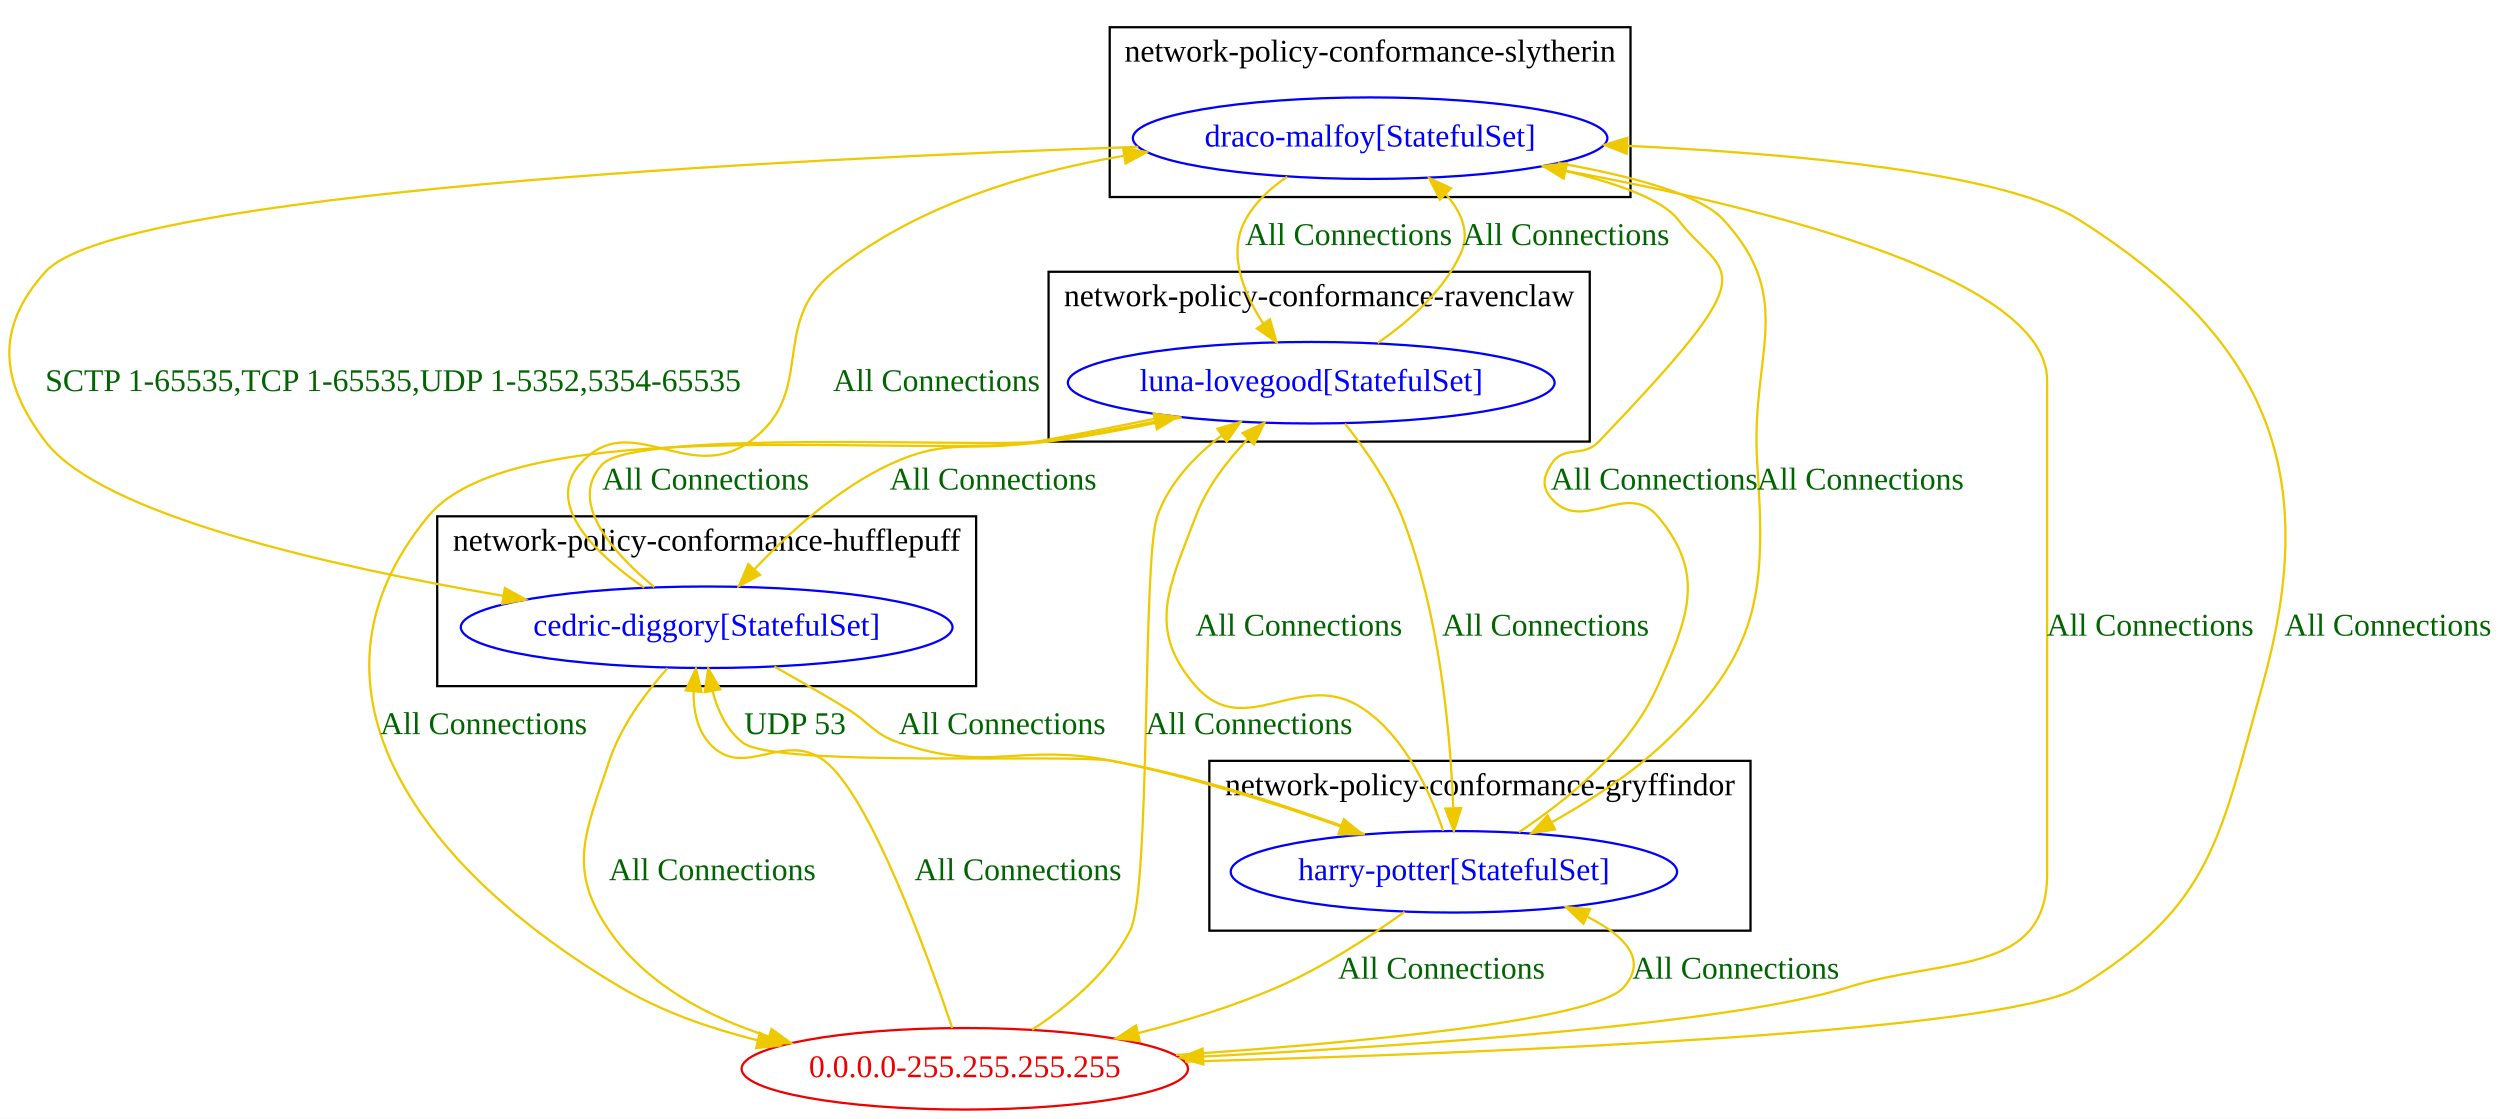
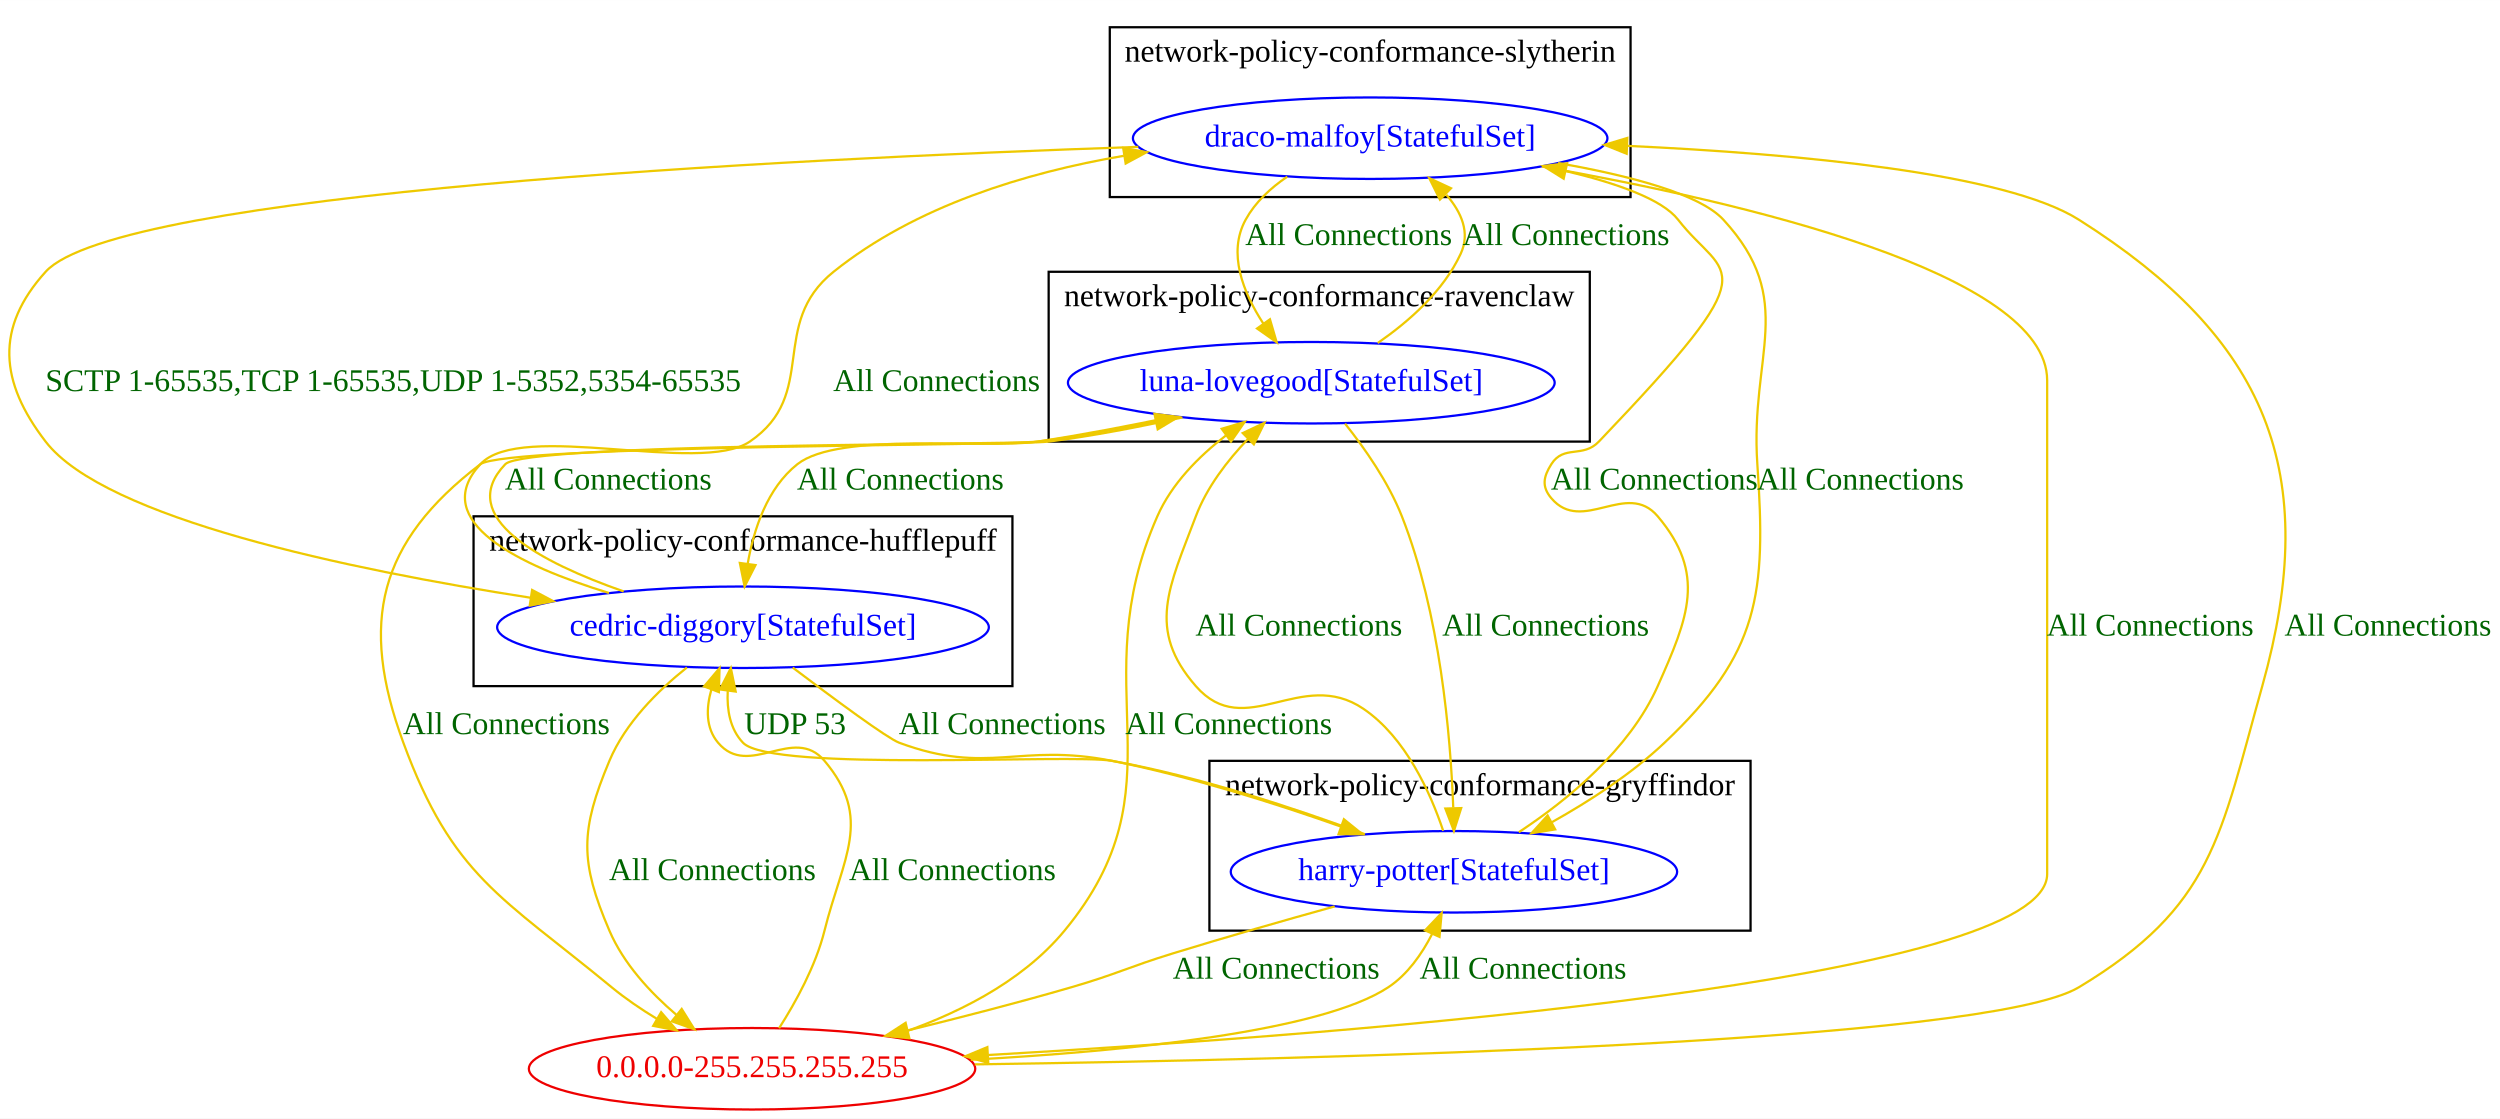
- <svg xmlns="http://www.w3.org/2000/svg" width="1104pt" height="494pt" viewBox="0.00 0.00 1104.09 494.00">
+ <svg xmlns="http://www.w3.org/2000/svg" width="1104pt" height="494pt" viewBox="0.00 0.00 1104.15 494.00">
  <g id="graph0" class="graph" transform="scale(1 1) rotate(0) translate(4 490)">
-     <polygon fill="white" stroke="transparent" points="-4,4 -4,-490 1100.09,-490 1100.09,4 -4,4" />
-     <g id="clust4" class="cluster">
-       <polygon fill="none" stroke="black" points="486.09,-403 486.09,-478 716.09,-478 716.09,-403 486.09,-403" />
-       <text text-anchor="middle" x="601.09" y="-462.8" font-family="Times New Roman,serif" font-size="14.00">network-policy-conformance-slytherin</text>
+     <polygon fill="white" stroke="transparent" points="-4,4 -4,-490 1100.15,-490 1100.15,4 -4,4" />
+     <g id="clust2" class="cluster">
+       <polygon fill="none" stroke="black" points="205.15,-187 205.15,-262 443.15,-262 443.15,-187 205.15,-187" />
+       <text text-anchor="middle" x="324.15" y="-246.8" font-family="Times New Roman,serif" font-size="14.00">network-policy-conformance-hufflepuff</text>
    </g>
    <g id="clust3" class="cluster">
-       <polygon fill="none" stroke="black" points="459.09,-295 459.09,-370 698.09,-370 698.09,-295 459.09,-295" />
-       <text text-anchor="middle" x="578.59" y="-354.8" font-family="Times New Roman,serif" font-size="14.00">network-policy-conformance-ravenclaw</text>
+       <polygon fill="none" stroke="black" points="459.15,-295 459.15,-370 698.15,-370 698.15,-295 459.15,-295" />
+       <text text-anchor="middle" x="578.65" y="-354.8" font-family="Times New Roman,serif" font-size="14.00">network-policy-conformance-ravenclaw</text>
+     </g>
+     <g id="clust4" class="cluster">
+       <polygon fill="none" stroke="black" points="486.15,-403 486.15,-478 716.15,-478 716.15,-403 486.15,-403" />
+       <text text-anchor="middle" x="601.15" y="-462.8" font-family="Times New Roman,serif" font-size="14.00">network-policy-conformance-slytherin</text>
    </g>
    <g id="clust1" class="cluster">
-       <polygon fill="none" stroke="black" points="530.09,-79 530.09,-154 769.09,-154 769.09,-79 530.09,-79" />
-       <text text-anchor="middle" x="649.59" y="-138.8" font-family="Times New Roman,serif" font-size="14.00">network-policy-conformance-gryffindor</text>
-     </g>
-     <g id="clust2" class="cluster">
-       <polygon fill="none" stroke="black" points="189.09,-187 189.09,-262 427.09,-262 427.09,-187 189.09,-187" />
-       <text text-anchor="middle" x="308.09" y="-246.8" font-family="Times New Roman,serif" font-size="14.00">network-policy-conformance-hufflepuff</text>
+       <polygon fill="none" stroke="black" points="530.15,-79 530.15,-154 769.15,-154 769.15,-79 530.15,-79" />
+       <text text-anchor="middle" x="649.65" y="-138.8" font-family="Times New Roman,serif" font-size="14.00">network-policy-conformance-gryffindor</text>
    </g>
    <g id="node1" class="node">
-       <ellipse fill="none" stroke="blue" cx="638.09" cy="-105" rx="98.58" ry="18" />
-       <text text-anchor="middle" x="638.09" y="-101.3" font-family="Times New Roman,serif" font-size="14.00" fill="blue">harry-potter[StatefulSet]</text>
+       <ellipse fill="none" stroke="blue" cx="638.15" cy="-105" rx="98.58" ry="18" />
+       <text text-anchor="middle" x="638.15" y="-101.3" font-family="Times New Roman,serif" font-size="14.00" fill="blue">harry-potter[StatefulSet]</text>
    </g>
    <g id="node2" class="node">
-       <ellipse fill="none" stroke="blue" cx="308.09" cy="-213" rx="108.58" ry="18" />
-       <text text-anchor="middle" x="308.09" y="-209.3" font-family="Times New Roman,serif" font-size="14.00" fill="blue">cedric-diggory[StatefulSet]</text>
+       <ellipse fill="none" stroke="blue" cx="324.15" cy="-213" rx="108.58" ry="18" />
+       <text text-anchor="middle" x="324.15" y="-209.3" font-family="Times New Roman,serif" font-size="14.00" fill="blue">cedric-diggory[StatefulSet]</text>
    </g>
    <g id="edge6" class="edge">
-       <path fill="none" stroke="#eec900" d="M598.75,-121.6C568.68,-132.76 525.94,-146.99 487.09,-154 469.25,-157.22 338.47,-150.95 324.09,-162 316.93,-167.51 312.91,-176.25 310.68,-184.9" />
-       <polygon fill="#eec900" stroke="#eec900" points="307.23,-184.33 308.8,-194.81 314.1,-185.63 307.23,-184.33" />
-       <text text-anchor="middle" x="347.09" y="-165.8" font-family="Times New Roman,serif" font-size="14.00" fill="darkgreen">UDP 53</text>
+       <path fill="none" stroke="#eec900" d="M598.8,-121.6C568.74,-132.76 526,-146.99 487.15,-154 469.31,-157.22 336.65,-148.87 324.15,-162 318.43,-168.01 316.98,-176.51 317.41,-184.8" />
+       <polygon fill="#eec900" stroke="#eec900" points="313.98,-185.53 318.78,-194.98 320.92,-184.6 313.98,-185.53" />
+       <text text-anchor="middle" x="347.15" y="-165.8" font-family="Times New Roman,serif" font-size="14.00" fill="darkgreen">UDP 53</text>
    </g>
    <g id="node3" class="node">
-       <ellipse fill="none" stroke="blue" cx="575.09" cy="-321" rx="107.48" ry="18" />
-       <text text-anchor="middle" x="575.09" y="-317.3" font-family="Times New Roman,serif" font-size="14.00" fill="blue">luna-lovegood[StatefulSet]</text>
+       <ellipse fill="none" stroke="blue" cx="575.15" cy="-321" rx="107.48" ry="18" />
+       <text text-anchor="middle" x="575.15" y="-317.3" font-family="Times New Roman,serif" font-size="14.00" fill="blue">luna-lovegood[StatefulSet]</text>
    </g>
    <g id="edge7" class="edge">
-       <path fill="none" stroke="#eec900" d="M633.34,-123.1C627.77,-139.74 616.83,-164.29 598.09,-177 570.63,-195.63 545.93,-162.01 524.09,-187 502.16,-212.1 512.33,-230.81 524.09,-262 528.91,-274.77 537.96,-286.56 547.11,-296.12" />
-       <polygon fill="#eec900" stroke="#eec900" points="544.82,-298.77 554.4,-303.29 549.73,-293.78 544.82,-298.77" />
-       <text text-anchor="middle" x="569.59" y="-209.3" font-family="Times New Roman,serif" font-size="14.00" fill="darkgreen">All Connections</text>
+       <path fill="none" stroke="#eec900" d="M633.4,-123.1C627.83,-139.74 616.88,-164.29 598.15,-177 570.69,-195.63 545.99,-162.01 524.15,-187 502.22,-212.1 512.39,-230.81 524.15,-262 528.97,-274.77 538.02,-286.56 547.17,-296.12" />
+       <polygon fill="#eec900" stroke="#eec900" points="544.87,-298.77 554.46,-303.29 549.78,-293.78 544.87,-298.77" />
+       <text text-anchor="middle" x="569.65" y="-209.3" font-family="Times New Roman,serif" font-size="14.00" fill="darkgreen">All Connections</text>
    </g>
    <g id="node4" class="node">
-       <ellipse fill="none" stroke="blue" cx="601.09" cy="-429" rx="104.78" ry="18" />
-       <text text-anchor="middle" x="601.09" y="-425.3" font-family="Times New Roman,serif" font-size="14.00" fill="blue">draco-malfoy[StatefulSet]</text>
+       <ellipse fill="none" stroke="blue" cx="601.15" cy="-429" rx="104.78" ry="18" />
+       <text text-anchor="middle" x="601.15" y="-425.3" font-family="Times New Roman,serif" font-size="14.00" fill="blue">draco-malfoy[StatefulSet]</text>
    </g>
    <g id="edge8" class="edge">
-       <path fill="none" stroke="#eec900" d="M666.75,-122.48C688.09,-136.56 715.61,-158.96 728.09,-187 741.66,-217.45 749.6,-236.53 728.09,-262 714.43,-278.19 694.76,-253.81 681.09,-270 676.79,-275.09 677.54,-279.36 681.09,-285 686.61,-293.74 694.95,-287.53 702.09,-295 779.21,-375.7 758.14,-365.85 737.09,-393 730.1,-402.02 710.03,-409.12 687.39,-414.51" />
-       <polygon fill="#eec900" stroke="#eec900" points="686.55,-411.11 677.56,-416.71 688.08,-417.94 686.55,-411.11" />
-       <text text-anchor="middle" x="726.59" y="-273.8" font-family="Times New Roman,serif" font-size="14.00" fill="darkgreen">All Connections</text>
+       <path fill="none" stroke="#eec900" d="M666.8,-122.48C688.15,-136.56 715.66,-158.96 728.15,-187 741.71,-217.45 749.65,-236.53 728.15,-262 714.48,-278.19 694.82,-253.81 681.15,-270 676.85,-275.09 677.59,-279.36 681.15,-285 686.67,-293.74 695.01,-287.53 702.15,-295 779.27,-375.7 758.19,-365.85 737.15,-393 730.16,-402.02 710.09,-409.12 687.44,-414.51" />
+       <polygon fill="#eec900" stroke="#eec900" points="686.61,-411.11 677.61,-416.71 688.14,-417.94 686.61,-411.11" />
+       <text text-anchor="middle" x="726.65" y="-273.8" font-family="Times New Roman,serif" font-size="14.00" fill="darkgreen">All Connections</text>
    </g>
    <g id="node5" class="node">
-       <ellipse fill="none" stroke="#ee0000" cx="422.09" cy="-18" rx="98.58" ry="18" />
-       <text text-anchor="middle" x="422.09" y="-14.3" font-family="Times New Roman,serif" font-size="14.00" fill="#ee0000">0.0.0.0-255.255.255.255</text>
+       <ellipse fill="none" stroke="#ee0000" cx="328.15" cy="-18" rx="98.58" ry="18" />
+       <text text-anchor="middle" x="328.15" y="-14.3" font-family="Times New Roman,serif" font-size="14.00" fill="#ee0000">0.0.0.0-255.255.255.255</text>
    </g>
    <g id="edge5" class="edge">
-       <path fill="none" stroke="#eec900" d="M616.31,-87.32C601.23,-76.47 580.31,-62.77 560.09,-54 540.8,-45.63 519.09,-38.96 498.7,-33.78" />
-       <polygon fill="#eec900" stroke="#eec900" points="499.36,-30.34 488.81,-31.36 497.69,-37.14 499.36,-30.34" />
-       <text text-anchor="middle" x="632.59" y="-57.8" font-family="Times New Roman,serif" font-size="14.00" fill="darkgreen">All Connections</text>
+       <path fill="none" stroke="#eec900" d="M585.5,-89.72C563.39,-83.58 537.45,-76.17 514.15,-69 494,-62.8 489.4,-59.88 469.15,-54 445.84,-47.23 420.12,-40.61 397.1,-34.97" />
+       <polygon fill="#eec900" stroke="#eec900" points="397.62,-31.49 387.08,-32.54 395.97,-38.3 397.62,-31.49" />
+       <text text-anchor="middle" x="559.65" y="-57.8" font-family="Times New Roman,serif" font-size="14.00" fill="darkgreen">All Connections</text>
    </g>
    <g id="edge10" class="edge">
-       <path fill="none" stroke="#eec900" d="M337.96,-195.65C348.23,-189.89 359.74,-183.29 370.09,-177 380.53,-170.66 381.55,-165.97 393.09,-162 432.74,-148.36 445.97,-162.18 487.09,-154 521.51,-147.15 559.13,-135.21 588.21,-124.95" />
-       <polygon fill="#eec900" stroke="#eec900" points="589.49,-128.21 597.72,-121.54 587.13,-121.62 589.49,-128.21" />
-       <text text-anchor="middle" x="438.59" y="-165.8" font-family="Times New Roman,serif" font-size="14.00" fill="darkgreen">All Connections</text>
+       <path fill="none" stroke="#eec900" d="M346.1,-195.19C364.24,-181.45 387.85,-163.97 393.15,-162 432.45,-147.39 446.03,-162.18 487.15,-154 521.57,-147.15 559.19,-135.21 588.26,-124.95" />
+       <polygon fill="#eec900" stroke="#eec900" points="589.54,-128.21 597.78,-121.54 587.18,-121.62 589.54,-128.21" />
+       <text text-anchor="middle" x="438.65" y="-165.8" font-family="Times New Roman,serif" font-size="14.00" fill="darkgreen">All Connections</text>
    </g>
    <g id="edge11" class="edge">
-       <path fill="none" stroke="#eec900" d="M284.95,-230.72C266.59,-245.94 246.42,-268.49 262.09,-285 276.8,-300.49 432.91,-292.28 454.09,-295 471.08,-297.18 489.24,-300.44 506.19,-303.88" />
-       <polygon fill="#eec900" stroke="#eec900" points="505.5,-307.31 516.01,-305.92 506.93,-300.46 505.5,-307.31" />
-       <text text-anchor="middle" x="307.59" y="-273.8" font-family="Times New Roman,serif" font-size="14.00" fill="darkgreen">All Connections</text>
+       <path fill="none" stroke="#eec900" d="M271.45,-228.82C234.97,-241.57 196.69,-261.57 219.15,-285 228.19,-294.43 441.18,-293.39 454.15,-295 471.23,-297.11 489.5,-300.36 506.52,-303.82" />
+       <polygon fill="#eec900" stroke="#eec900" points="505.88,-307.26 516.38,-305.87 507.31,-300.41 505.88,-307.26" />
+       <text text-anchor="middle" x="264.65" y="-273.8" font-family="Times New Roman,serif" font-size="14.00" fill="darkgreen">All Connections</text>
    </g>
    <g id="edge12" class="edge">
-       <path fill="none" stroke="#eec900" d="M280.51,-230.46C259.37,-245.1 236.27,-266.93 252.09,-285 274.25,-310.3 299.77,-275.39 327.09,-295 357.29,-316.67 335.11,-346.74 364.09,-370 400.19,-398.96 448.63,-413.77 492.31,-421.23" />
-       <polygon fill="#eec900" stroke="#eec900" points="492,-424.72 502.43,-422.84 493.1,-417.81 492,-424.72" />
-       <text text-anchor="middle" x="409.59" y="-317.3" font-family="Times New Roman,serif" font-size="14.00" fill="darkgreen">All Connections</text>
+       <path fill="none" stroke="#eec900" d="M264.97,-228.13C225.55,-240.23 184.9,-259.71 208.15,-285 226.11,-304.53 305.22,-280.06 327.15,-295 357.87,-315.93 335.16,-346.74 364.15,-370 400.24,-398.96 448.69,-413.77 492.37,-421.23" />
+       <polygon fill="#eec900" stroke="#eec900" points="492.06,-424.72 502.48,-422.84 493.16,-417.81 492.06,-424.72" />
+       <text text-anchor="middle" x="409.65" y="-317.3" font-family="Times New Roman,serif" font-size="14.00" fill="darkgreen">All Connections</text>
    </g>
    <g id="edge9" class="edge">
-       <path fill="none" stroke="#eec900" d="M290.81,-194.92C281.21,-184.19 270.21,-169.47 265.09,-154 254.64,-122.35 246.19,-106.46 265.09,-79 281.38,-55.35 308.34,-41.01 335.37,-32.33" />
-       <polygon fill="#eec900" stroke="#eec900" points="336.72,-35.58 345.31,-29.38 334.73,-28.87 336.72,-35.58" />
-       <text text-anchor="middle" x="310.59" y="-101.3" font-family="Times New Roman,serif" font-size="14.00" fill="darkgreen">All Connections</text>
+       <path fill="none" stroke="#eec900" d="M299.37,-195.23C286.55,-185 272.15,-170.69 265.15,-154 252.26,-123.26 252.02,-109.64 265.15,-79 271.39,-64.45 283.08,-51.76 294.71,-41.84" />
+       <polygon fill="#eec900" stroke="#eec900" points="297.08,-44.42 302.69,-35.43 292.7,-38.96 297.08,-44.42" />
+       <text text-anchor="middle" x="310.65" y="-101.3" font-family="Times New Roman,serif" font-size="14.00" fill="darkgreen">All Connections</text>
    </g>
    <g id="edge14" class="edge">
-       <path fill="none" stroke="#eec900" d="M589.99,-302.93C598.73,-291.97 609.18,-277.02 615.09,-262 631.96,-219.16 636.59,-165.28 637.79,-133.36" />
-       <polygon fill="#eec900" stroke="#eec900" points="641.29,-133.13 638.08,-123.04 634.3,-132.93 641.29,-133.13" />
-       <text text-anchor="middle" x="678.59" y="-209.3" font-family="Times New Roman,serif" font-size="14.00" fill="darkgreen">All Connections</text>
+       <path fill="none" stroke="#eec900" d="M590.05,-302.93C598.79,-291.97 609.24,-277.02 615.15,-262 632.02,-219.16 636.65,-165.28 637.84,-133.36" />
+       <polygon fill="#eec900" stroke="#eec900" points="641.35,-133.13 638.14,-123.04 634.35,-132.93 641.35,-133.13" />
+       <text text-anchor="middle" x="678.65" y="-209.3" font-family="Times New Roman,serif" font-size="14.00" fill="darkgreen">All Connections</text>
    </g>
    <g id="edge15" class="edge">
-       <path fill="none" stroke="#eec900" d="M512.1,-306.35C493.46,-302.48 472.99,-298.4 454.09,-295 425.33,-289.82 415.59,-297.35 389.09,-285 365.79,-274.14 344.15,-254.46 329.11,-238.57" />
-       <polygon fill="#eec900" stroke="#eec900" points="331.62,-236.13 322.28,-231.13 326.47,-240.87 331.62,-236.13" />
-       <text text-anchor="middle" x="434.59" y="-273.8" font-family="Times New Roman,serif" font-size="14.00" fill="darkgreen">All Connections</text>
+       <path fill="none" stroke="#eec900" d="M514.45,-306.1C495.24,-302.07 473.88,-297.96 454.15,-295 430.75,-291.49 366.7,-299.68 348.15,-285 334.89,-274.5 328.9,-256.36 326.23,-241.04" />
+       <polygon fill="#eec900" stroke="#eec900" points="329.68,-240.45 324.86,-231.01 322.75,-241.4 329.68,-240.45" />
+       <text text-anchor="middle" x="393.65" y="-273.8" font-family="Times New Roman,serif" font-size="14.00" fill="darkgreen">All Connections</text>
    </g>
    <g id="edge16" class="edge">
-       <path fill="none" stroke="#eec900" d="M604.43,-338.53C618.29,-348.09 633.46,-361.5 641.09,-378 645.37,-387.23 641.48,-396.25 634.71,-404.03" />
-       <polygon fill="#eec900" stroke="#eec900" points="631.91,-401.88 627.18,-411.36 636.79,-406.89 631.91,-401.88" />
-       <text text-anchor="middle" x="687.59" y="-381.8" font-family="Times New Roman,serif" font-size="14.00" fill="darkgreen">All Connections</text>
+       <path fill="none" stroke="#eec900" d="M604.48,-338.53C618.35,-348.09 633.51,-361.5 641.15,-378 645.42,-387.23 641.53,-396.25 634.77,-404.03" />
+       <polygon fill="#eec900" stroke="#eec900" points="631.96,-401.88 627.24,-411.36 636.85,-406.89 631.96,-401.88" />
+       <text text-anchor="middle" x="687.65" y="-381.8" font-family="Times New Roman,serif" font-size="14.00" fill="darkgreen">All Connections</text>
    </g>
    <g id="edge13" class="edge">
-       <path fill="none" stroke="#eec900" d="M517.89,-305.72C499.26,-301.6 478.4,-297.53 459.09,-295 398.29,-287.03 224.14,-309.29 185.09,-262 121.51,-184.99 184.06,-104.71 270.09,-54 288.42,-43.2 309.81,-35.73 330.66,-30.56" />
-       <polygon fill="#eec900" stroke="#eec900" points="331.56,-33.95 340.52,-28.28 329.98,-27.13 331.56,-33.95" />
-       <text text-anchor="middle" x="209.59" y="-165.8" font-family="Times New Roman,serif" font-size="14.00" fill="darkgreen">All Connections</text>
+       <path fill="none" stroke="#eec900" d="M518.26,-305.69C499.55,-301.54 478.57,-297.46 459.15,-295 445.31,-293.25 219.24,-293.48 208.15,-285 163.1,-250.55 154.55,-215.22 174.15,-162 195.94,-102.83 217.5,-94.12 266.15,-54 272.25,-48.97 279.18,-44.27 286.13,-40.04" />
+       <polygon fill="#eec900" stroke="#eec900" points="288,-43 294.9,-34.96 284.49,-36.95 288,-43" />
+       <text text-anchor="middle" x="219.65" y="-165.8" font-family="Times New Roman,serif" font-size="14.00" fill="darkgreen">All Connections</text>
    </g>
    <g id="edge18" class="edge">
-       <path fill="none" stroke="#eec900" d="M684.08,-418.02C715.67,-412.49 746.61,-404.38 757.09,-393 789.92,-357.35 768.75,-333.35 772.09,-285 776.07,-227.51 772.95,-201.61 731.09,-162 716.54,-148.23 698.04,-136.24 681.37,-126.92" />
-       <polygon fill="#eec900" stroke="#eec900" points="682.8,-123.72 672.34,-122.03 679.47,-129.87 682.8,-123.72" />
-       <text text-anchor="middle" x="817.59" y="-273.8" font-family="Times New Roman,serif" font-size="14.00" fill="darkgreen">All Connections</text>
+       <path fill="none" stroke="#eec900" d="M684.13,-418.02C715.73,-412.49 746.67,-404.38 757.15,-393 789.97,-357.35 768.81,-333.35 772.15,-285 776.12,-227.51 773.01,-201.61 731.15,-162 716.6,-148.23 698.09,-136.24 681.43,-126.92" />
+       <polygon fill="#eec900" stroke="#eec900" points="682.86,-123.72 672.4,-122.03 679.52,-129.87 682.86,-123.72" />
+       <text text-anchor="middle" x="817.65" y="-273.8" font-family="Times New Roman,serif" font-size="14.00" fill="darkgreen">All Connections</text>
    </g>
    <g id="edge19" class="edge">
-       <path fill="none" stroke="#eec900" d="M498.7,-425.17C339.57,-419.72 47.8,-405.01 16.09,-370 -6.28,-345.29 -4.08,-321.53 16.09,-295 40.66,-262.69 141.72,-239.9 218.12,-226.89" />
-       <polygon fill="#eec900" stroke="#eec900" points="218.97,-230.3 228.25,-225.2 217.81,-223.39 218.97,-230.3" />
-       <text text-anchor="middle" x="169.59" y="-317.3" font-family="Times New Roman,serif" font-size="14.00" fill="darkgreen">SCTP 1-65535,TCP 1-65535,UDP 1-5352,5354-65535</text>
+       <path fill="none" stroke="#eec900" d="M498.75,-425.17C339.63,-419.72 47.86,-405.01 16.15,-370 -6.23,-345.29 -4.2,-321.4 16.15,-295 42.29,-261.09 149.53,-238.57 230.18,-226.06" />
+       <polygon fill="#eec900" stroke="#eec900" points="231.01,-229.47 240.37,-224.51 229.96,-222.55 231.01,-229.47" />
+       <text text-anchor="middle" x="169.65" y="-317.3" font-family="Times New Roman,serif" font-size="14.00" fill="darkgreen">SCTP 1-65535,TCP 1-65535,UDP 1-5352,5354-65535</text>
    </g>
    <g id="edge20" class="edge">
-       <path fill="none" stroke="#eec900" d="M564.46,-411.99C557.11,-407.01 550.34,-400.74 546.09,-393 538.03,-378.31 544.91,-360.9 553.98,-347" />
-       <polygon fill="#eec900" stroke="#eec900" points="556.84,-349.02 559.8,-338.85 551.14,-344.95 556.84,-349.02" />
-       <text text-anchor="middle" x="591.59" y="-381.8" font-family="Times New Roman,serif" font-size="14.00" fill="darkgreen">All Connections</text>
+       <path fill="none" stroke="#eec900" d="M564.52,-411.99C557.16,-407.01 550.4,-400.74 546.15,-393 538.09,-378.31 544.96,-360.9 554.04,-347" />
+       <polygon fill="#eec900" stroke="#eec900" points="556.89,-349.02 559.86,-338.85 551.2,-344.95 556.89,-349.02" />
+       <text text-anchor="middle" x="591.65" y="-381.8" font-family="Times New Roman,serif" font-size="14.00" fill="darkgreen">All Connections</text>
    </g>
    <g id="edge17" class="edge">
-       <path fill="none" stroke="#eec900" d="M676.93,-416.48C765.51,-400.84 900.09,-369.3 900.09,-322 900.09,-322 900.09,-322 900.09,-104 900.09,-59.02 855.03,-67.43 812.09,-54 760.87,-37.98 624.45,-28.41 527.42,-23.42" />
-       <polygon fill="#eec900" stroke="#eec900" points="527.44,-19.92 517.28,-22.91 527.09,-26.91 527.44,-19.92" />
-       <text text-anchor="middle" x="945.59" y="-209.3" font-family="Times New Roman,serif" font-size="14.00" fill="darkgreen">All Connections</text>
+       <path fill="none" stroke="#eec900" d="M676.99,-416.48C765.57,-400.84 900.15,-369.3 900.15,-322 900.15,-322 900.15,-322 900.15,-104 900.15,-57.26 597.46,-33.54 432.46,-24.08" />
+       <polygon fill="#eec900" stroke="#eec900" points="432.47,-20.58 422.28,-23.51 432.07,-27.57 432.47,-20.58" />
+       <text text-anchor="middle" x="945.65" y="-209.3" font-family="Times New Roman,serif" font-size="14.00" fill="darkgreen">All Connections</text>
    </g>
    <g id="edge1" class="edge">
-       <path fill="none" stroke="#eec900" d="M515.36,-24.1C595.42,-29.47 699.97,-39.2 713.09,-54 723.96,-66.25 713.42,-76.84 697.15,-85.08" />
-       <polygon fill="#eec900" stroke="#eec900" points="695.28,-82.08 687.62,-89.41 698.17,-88.46 695.28,-82.08" />
-       <text text-anchor="middle" x="762.59" y="-57.8" font-family="Times New Roman,serif" font-size="14.00" fill="darkgreen">All Connections</text>
+       <path fill="none" stroke="#eec900" d="M424.78,-21.98C493.82,-25.77 579.53,-34.4 609.15,-54 617.63,-59.61 623.94,-68.62 628.47,-77.45" />
+       <polygon fill="#eec900" stroke="#eec900" points="625.39,-79.13 632.71,-86.79 631.77,-76.24 625.39,-79.13" />
+       <text text-anchor="middle" x="668.65" y="-57.8" font-family="Times New Roman,serif" font-size="14.00" fill="darkgreen">All Connections</text>
    </g>
    <g id="edge2" class="edge">
-       <path fill="none" stroke="#eec900" d="M416.54,-36.01C405.49,-68.8 380.09,-138.86 360.09,-154 341.8,-167.85 324.18,-144.71 309.09,-162 303.72,-168.16 302.16,-176.56 302.34,-184.72" />
-       <polygon fill="#eec900" stroke="#eec900" points="298.87,-185.13 303.35,-194.73 305.83,-184.43 298.87,-185.13" />
-       <text text-anchor="middle" x="445.59" y="-101.3" font-family="Times New Roman,serif" font-size="14.00" fill="darkgreen">All Connections</text>
+       <path fill="none" stroke="#eec900" d="M340.09,-35.92C347.47,-47.46 356.26,-63.42 360.15,-79 368.23,-111.34 381.65,-128.53 360.15,-154 346.48,-170.19 326.82,-145.81 313.15,-162 307.63,-168.54 307.82,-177.24 310.2,-185.54" />
+       <polygon fill="#eec900" stroke="#eec900" points="306.96,-186.87 313.8,-194.96 313.5,-184.37 306.96,-186.87" />
+       <text text-anchor="middle" x="416.65" y="-101.3" font-family="Times New Roman,serif" font-size="14.00" fill="darkgreen">All Connections</text>
    </g>
    <g id="edge3" class="edge">
-       <path fill="none" stroke="#eec900" d="M451.78,-35.23C467.54,-45.55 485.58,-60.46 495.09,-79 504.4,-97.13 500.36,-242.77 507.09,-262 512.18,-276.52 523.52,-288.49 535.51,-297.71" />
-       <polygon fill="#eec900" stroke="#eec900" points="533.67,-300.7 543.85,-303.65 537.73,-295 533.67,-300.7" />
-       <text text-anchor="middle" x="547.59" y="-165.8" font-family="Times New Roman,serif" font-size="14.00" fill="darkgreen">All Connections</text>
+       <path fill="none" stroke="#eec900" d="M389.51,-32.25C416.7,-41.13 446.85,-55.64 466.15,-79 519.24,-143.25 473.61,-185.7 507.15,-262 513.44,-276.31 525.31,-288.34 537.4,-297.67" />
+       <polygon fill="#eec900" stroke="#eec900" points="535.58,-300.67 545.73,-303.69 539.68,-295 535.58,-300.67" />
+       <text text-anchor="middle" x="538.65" y="-165.8" font-family="Times New Roman,serif" font-size="14.00" fill="darkgreen">All Connections</text>
    </g>
    <g id="edge4" class="edge">
-       <path fill="none" stroke="#eec900" d="M519.41,-21.17C653.23,-24.86 881.33,-34.03 914.09,-54 973.19,-90.02 976.4,-120.36 995.09,-187 1021.67,-281.72 997.23,-340.39 914.09,-393 881.59,-413.57 790.29,-422.1 714.63,-425.61" />
-       <polygon fill="#eec900" stroke="#eec900" points="714.37,-422.12 704.53,-426.06 714.68,-429.11 714.37,-422.12" />
-       <text text-anchor="middle" x="1050.59" y="-209.3" font-family="Times New Roman,serif" font-size="14.00" fill="darkgreen">All Connections</text>
+       <path fill="none" stroke="#eec900" d="M426.52,-19.94C582.6,-22.16 873.54,-29.56 914.15,-54 973.45,-89.69 976.46,-120.36 995.15,-187 1021.72,-281.72 997.28,-340.39 914.15,-393 881.65,-413.57 790.34,-422.1 714.68,-425.61" />
+       <polygon fill="#eec900" stroke="#eec900" points="714.43,-422.12 704.59,-426.06 714.73,-429.11 714.43,-422.12" />
+       <text text-anchor="middle" x="1050.65" y="-209.3" font-family="Times New Roman,serif" font-size="14.00" fill="darkgreen">All Connections</text>
    </g>
  </g>
</svg>
